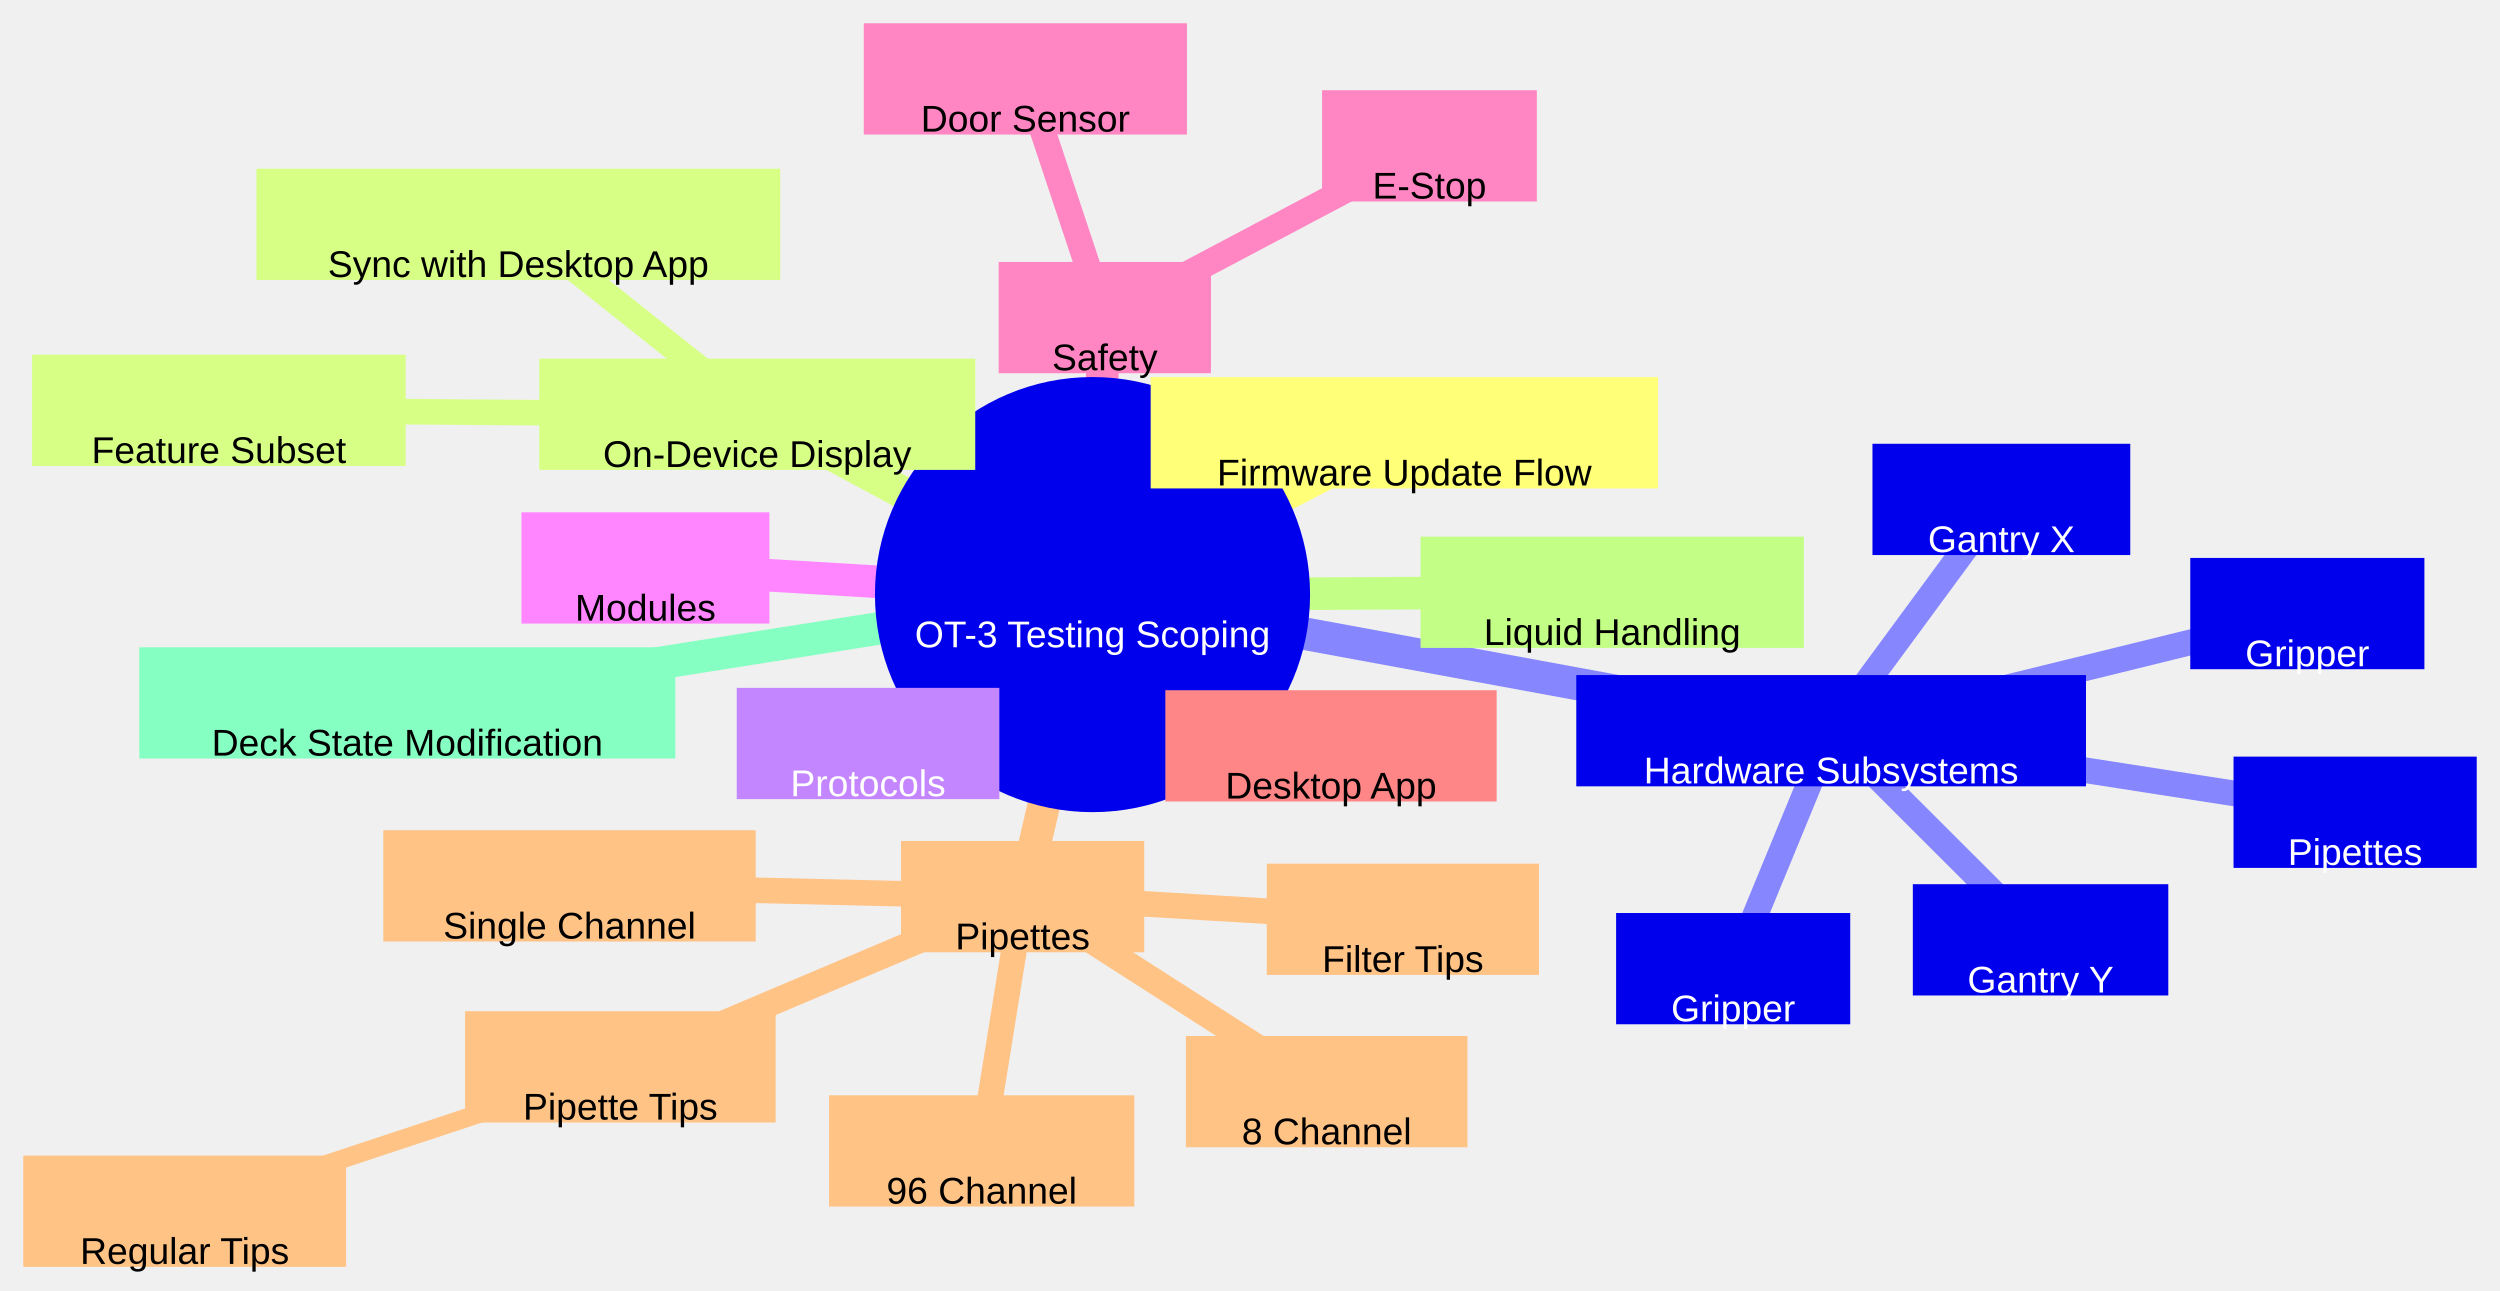
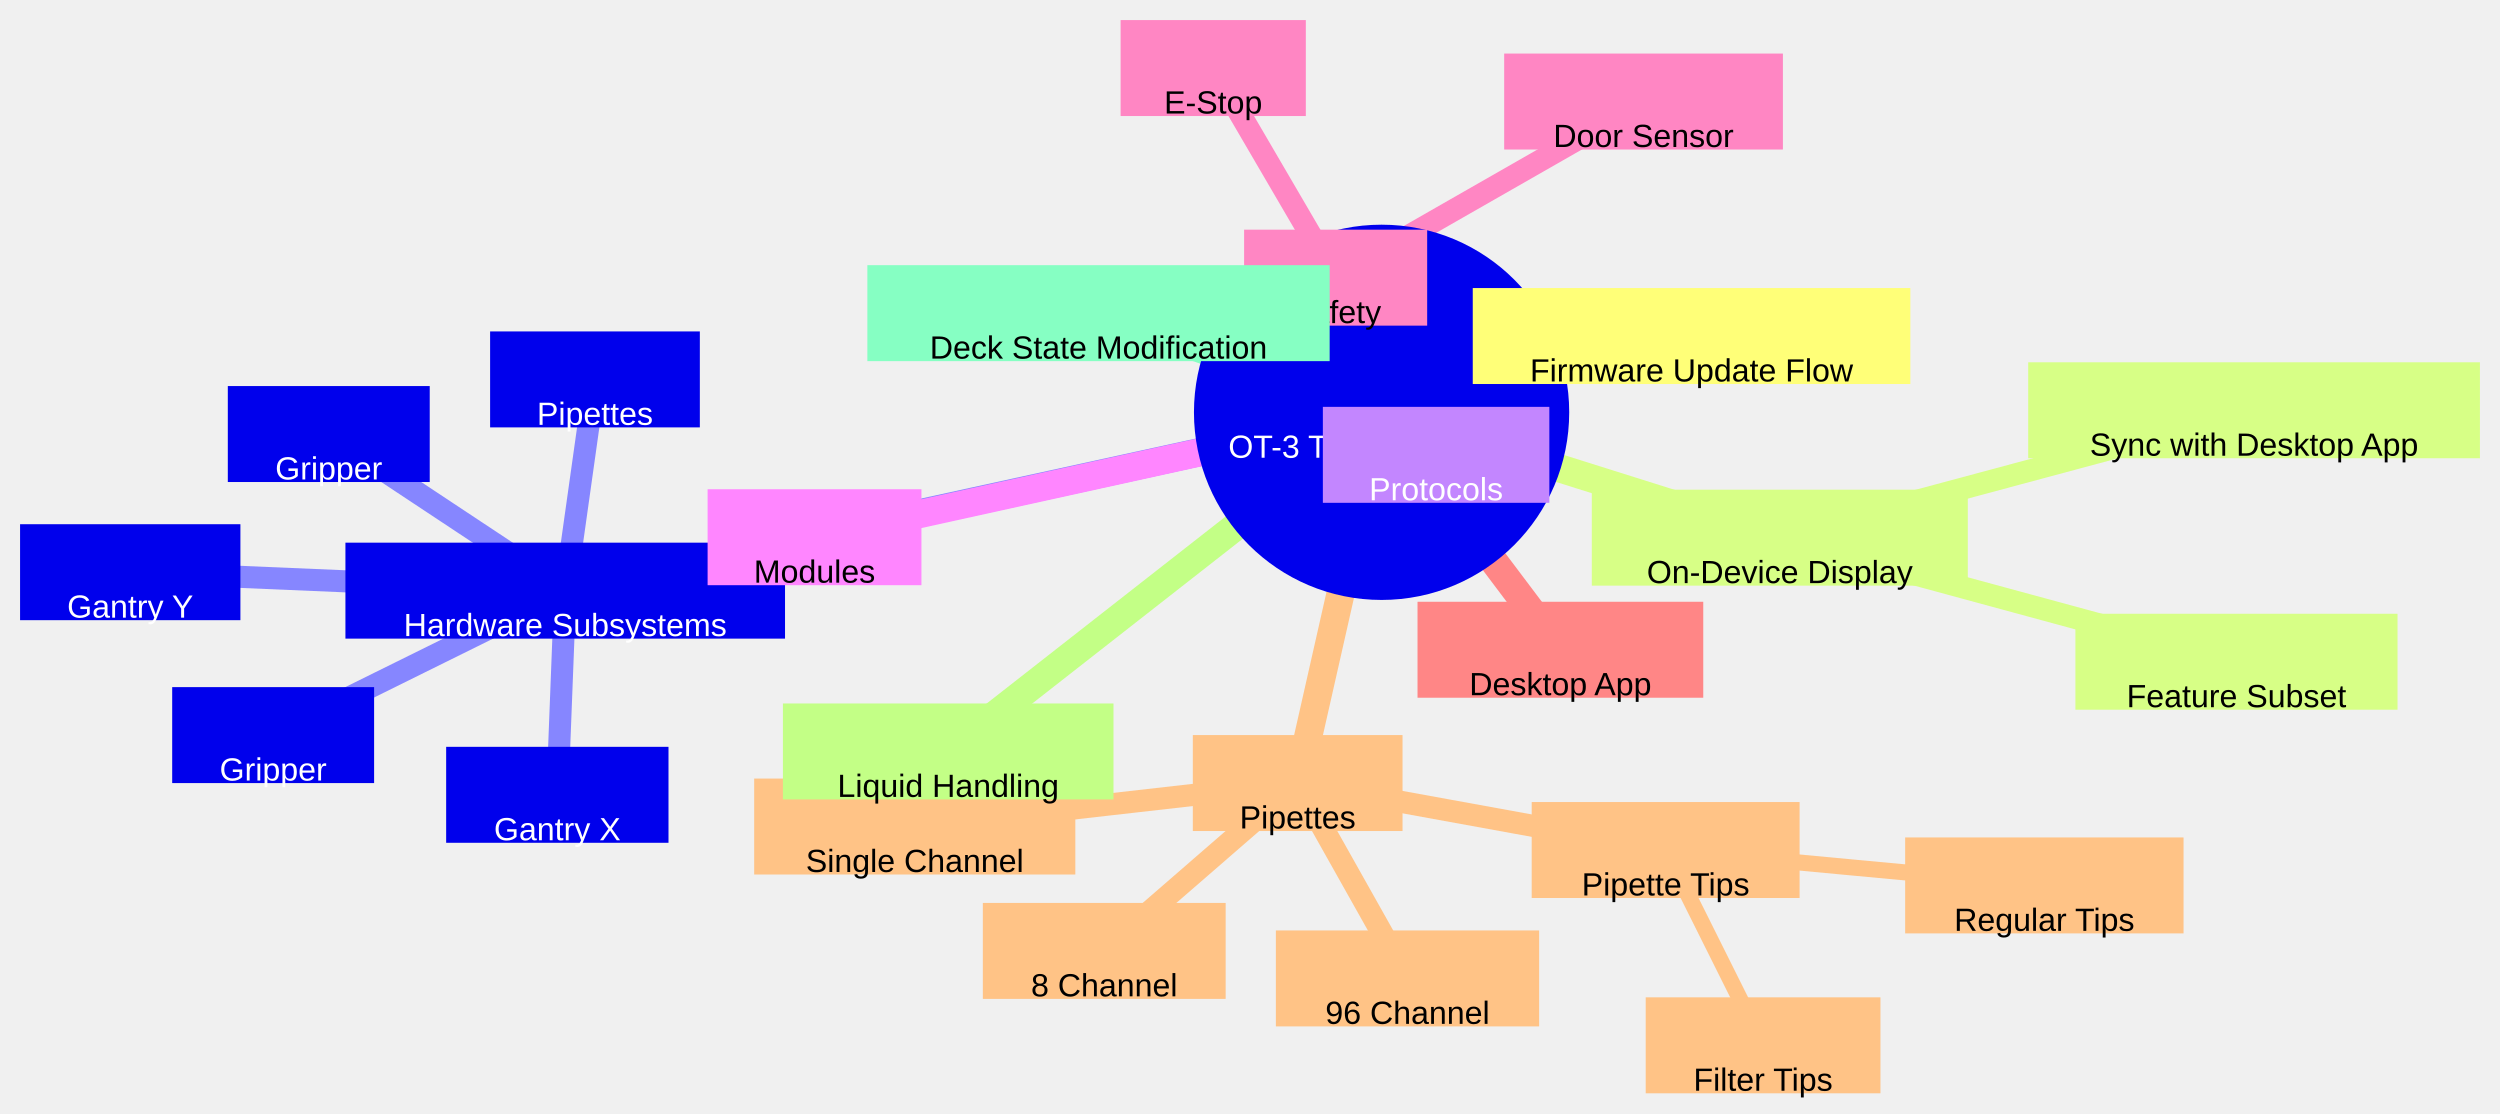
- <svg xmlns="http://www.w3.org/2000/svg" aria-roledescription="mindmap" viewBox="5 5 1073.979 554.228" style="max-width: 1073.98px; background-color: white;" width="100%" id="mermaid-1675186201483">
-   <style>#mermaid-1675186201483{font-family:"trebuchet ms",verdana,arial,sans-serif;font-size:16px;fill:#333;}#mermaid-1675186201483 .error-icon{fill:#552222;}#mermaid-1675186201483 .error-text{fill:#552222;stroke:#552222;}#mermaid-1675186201483 .edge-thickness-normal{stroke-width:2px;}#mermaid-1675186201483 .edge-thickness-thick{stroke-width:3.5px;}#mermaid-1675186201483 .edge-pattern-solid{stroke-dasharray:0;}#mermaid-1675186201483 .edge-pattern-dashed{stroke-dasharray:3;}#mermaid-1675186201483 .edge-pattern-dotted{stroke-dasharray:2;}#mermaid-1675186201483 .marker{fill:#333333;stroke:#333333;}#mermaid-1675186201483 .marker.cross{stroke:#333333;}#mermaid-1675186201483 svg{font-family:"trebuchet ms",verdana,arial,sans-serif;font-size:16px;}#mermaid-1675186201483 .edge{stroke-width:3;}#mermaid-1675186201483 .section--1 rect,#mermaid-1675186201483 .section--1 path,#mermaid-1675186201483 .section--1 circle,#mermaid-1675186201483 .section--1 polygon,#mermaid-1675186201483 .section--1 path{fill:hsl(240, 100%, 76.275%);}#mermaid-1675186201483 .section--1 text{fill:#ffffff;}#mermaid-1675186201483 .node-icon--1{font-size:40px;color:#ffffff;}#mermaid-1675186201483 .section-edge--1{stroke:hsl(240, 100%, 76.275%);}#mermaid-1675186201483 .edge-depth--1{stroke-width:17;}#mermaid-1675186201483 .section--1 line{stroke:hsl(60, 100%, 86.275%);stroke-width:3;}#mermaid-1675186201483 .disabled,#mermaid-1675186201483 .disabled circle,#mermaid-1675186201483 .disabled text{fill:lightgray;}#mermaid-1675186201483 .disabled text{fill:#efefef;}#mermaid-1675186201483 .section-0 rect,#mermaid-1675186201483 .section-0 path,#mermaid-1675186201483 .section-0 circle,#mermaid-1675186201483 .section-0 polygon,#mermaid-1675186201483 .section-0 path{fill:hsl(60, 100%, 73.529%);}#mermaid-1675186201483 .section-0 text{fill:black;}#mermaid-1675186201483 .node-icon-0{font-size:40px;color:black;}#mermaid-1675186201483 .section-edge-0{stroke:hsl(60, 100%, 73.529%);}#mermaid-1675186201483 .edge-depth-0{stroke-width:14;}#mermaid-1675186201483 .section-0 line{stroke:hsl(240, 100%, 83.529%);stroke-width:3;}#mermaid-1675186201483 .disabled,#mermaid-1675186201483 .disabled circle,#mermaid-1675186201483 .disabled text{fill:lightgray;}#mermaid-1675186201483 .disabled text{fill:#efefef;}#mermaid-1675186201483 .section-1 rect,#mermaid-1675186201483 .section-1 path,#mermaid-1675186201483 .section-1 circle,#mermaid-1675186201483 .section-1 polygon,#mermaid-1675186201483 .section-1 path{fill:hsl(80, 100%, 76.275%);}#mermaid-1675186201483 .section-1 text{fill:black;}#mermaid-1675186201483 .node-icon-1{font-size:40px;color:black;}#mermaid-1675186201483 .section-edge-1{stroke:hsl(80, 100%, 76.275%);}#mermaid-1675186201483 .edge-depth-1{stroke-width:11;}#mermaid-1675186201483 .section-1 line{stroke:hsl(260, 100%, 86.275%);stroke-width:3;}#mermaid-1675186201483 .disabled,#mermaid-1675186201483 .disabled circle,#mermaid-1675186201483 .disabled text{fill:lightgray;}#mermaid-1675186201483 .disabled text{fill:#efefef;}#mermaid-1675186201483 .section-2 rect,#mermaid-1675186201483 .section-2 path,#mermaid-1675186201483 .section-2 circle,#mermaid-1675186201483 .section-2 polygon,#mermaid-1675186201483 .section-2 path{fill:hsl(270, 100%, 76.275%);}#mermaid-1675186201483 .section-2 text{fill:#ffffff;}#mermaid-1675186201483 .node-icon-2{font-size:40px;color:#ffffff;}#mermaid-1675186201483 .section-edge-2{stroke:hsl(270, 100%, 76.275%);}#mermaid-1675186201483 .edge-depth-2{stroke-width:8;}#mermaid-1675186201483 .section-2 line{stroke:hsl(90, 100%, 86.275%);stroke-width:3;}#mermaid-1675186201483 .disabled,#mermaid-1675186201483 .disabled circle,#mermaid-1675186201483 .disabled text{fill:lightgray;}#mermaid-1675186201483 .disabled text{fill:#efefef;}#mermaid-1675186201483 .section-3 rect,#mermaid-1675186201483 .section-3 path,#mermaid-1675186201483 .section-3 circle,#mermaid-1675186201483 .section-3 polygon,#mermaid-1675186201483 .section-3 path{fill:hsl(300, 100%, 76.275%);}#mermaid-1675186201483 .section-3 text{fill:black;}#mermaid-1675186201483 .node-icon-3{font-size:40px;color:black;}#mermaid-1675186201483 .section-edge-3{stroke:hsl(300, 100%, 76.275%);}#mermaid-1675186201483 .edge-depth-3{stroke-width:5;}#mermaid-1675186201483 .section-3 line{stroke:hsl(120, 100%, 86.275%);stroke-width:3;}#mermaid-1675186201483 .disabled,#mermaid-1675186201483 .disabled circle,#mermaid-1675186201483 .disabled text{fill:lightgray;}#mermaid-1675186201483 .disabled text{fill:#efefef;}#mermaid-1675186201483 .section-4 rect,#mermaid-1675186201483 .section-4 path,#mermaid-1675186201483 .section-4 circle,#mermaid-1675186201483 .section-4 polygon,#mermaid-1675186201483 .section-4 path{fill:hsl(330, 100%, 76.275%);}#mermaid-1675186201483 .section-4 text{fill:black;}#mermaid-1675186201483 .node-icon-4{font-size:40px;color:black;}#mermaid-1675186201483 .section-edge-4{stroke:hsl(330, 100%, 76.275%);}#mermaid-1675186201483 .edge-depth-4{stroke-width:2;}#mermaid-1675186201483 .section-4 line{stroke:hsl(150, 100%, 86.275%);stroke-width:3;}#mermaid-1675186201483 .disabled,#mermaid-1675186201483 .disabled circle,#mermaid-1675186201483 .disabled text{fill:lightgray;}#mermaid-1675186201483 .disabled text{fill:#efefef;}#mermaid-1675186201483 .section-5 rect,#mermaid-1675186201483 .section-5 path,#mermaid-1675186201483 .section-5 circle,#mermaid-1675186201483 .section-5 polygon,#mermaid-1675186201483 .section-5 path{fill:hsl(0, 100%, 76.275%);}#mermaid-1675186201483 .section-5 text{fill:black;}#mermaid-1675186201483 .node-icon-5{font-size:40px;color:black;}#mermaid-1675186201483 .section-edge-5{stroke:hsl(0, 100%, 76.275%);}#mermaid-1675186201483 .edge-depth-5{stroke-width:-1;}#mermaid-1675186201483 .section-5 line{stroke:hsl(180, 100%, 86.275%);stroke-width:3;}#mermaid-1675186201483 .disabled,#mermaid-1675186201483 .disabled circle,#mermaid-1675186201483 .disabled text{fill:lightgray;}#mermaid-1675186201483 .disabled text{fill:#efefef;}#mermaid-1675186201483 .section-6 rect,#mermaid-1675186201483 .section-6 path,#mermaid-1675186201483 .section-6 circle,#mermaid-1675186201483 .section-6 polygon,#mermaid-1675186201483 .section-6 path{fill:hsl(30, 100%, 76.275%);}#mermaid-1675186201483 .section-6 text{fill:black;}#mermaid-1675186201483 .node-icon-6{font-size:40px;color:black;}#mermaid-1675186201483 .section-edge-6{stroke:hsl(30, 100%, 76.275%);}#mermaid-1675186201483 .edge-depth-6{stroke-width:-4;}#mermaid-1675186201483 .section-6 line{stroke:hsl(210, 100%, 86.275%);stroke-width:3;}#mermaid-1675186201483 .disabled,#mermaid-1675186201483 .disabled circle,#mermaid-1675186201483 .disabled text{fill:lightgray;}#mermaid-1675186201483 .disabled text{fill:#efefef;}#mermaid-1675186201483 .section-7 rect,#mermaid-1675186201483 .section-7 path,#mermaid-1675186201483 .section-7 circle,#mermaid-1675186201483 .section-7 polygon,#mermaid-1675186201483 .section-7 path{fill:hsl(90, 100%, 76.275%);}#mermaid-1675186201483 .section-7 text{fill:black;}#mermaid-1675186201483 .node-icon-7{font-size:40px;color:black;}#mermaid-1675186201483 .section-edge-7{stroke:hsl(90, 100%, 76.275%);}#mermaid-1675186201483 .edge-depth-7{stroke-width:-7;}#mermaid-1675186201483 .section-7 line{stroke:hsl(270, 100%, 86.275%);stroke-width:3;}#mermaid-1675186201483 .disabled,#mermaid-1675186201483 .disabled circle,#mermaid-1675186201483 .disabled text{fill:lightgray;}#mermaid-1675186201483 .disabled text{fill:#efefef;}#mermaid-1675186201483 .section-8 rect,#mermaid-1675186201483 .section-8 path,#mermaid-1675186201483 .section-8 circle,#mermaid-1675186201483 .section-8 polygon,#mermaid-1675186201483 .section-8 path{fill:hsl(150, 100%, 76.275%);}#mermaid-1675186201483 .section-8 text{fill:black;}#mermaid-1675186201483 .node-icon-8{font-size:40px;color:black;}#mermaid-1675186201483 .section-edge-8{stroke:hsl(150, 100%, 76.275%);}#mermaid-1675186201483 .edge-depth-8{stroke-width:-10;}#mermaid-1675186201483 .section-8 line{stroke:hsl(330, 100%, 86.275%);stroke-width:3;}#mermaid-1675186201483 .disabled,#mermaid-1675186201483 .disabled circle,#mermaid-1675186201483 .disabled text{fill:lightgray;}#mermaid-1675186201483 .disabled text{fill:#efefef;}#mermaid-1675186201483 .section-9 rect,#mermaid-1675186201483 .section-9 path,#mermaid-1675186201483 .section-9 circle,#mermaid-1675186201483 .section-9 polygon,#mermaid-1675186201483 .section-9 path{fill:hsl(180, 100%, 76.275%);}#mermaid-1675186201483 .section-9 text{fill:black;}#mermaid-1675186201483 .node-icon-9{font-size:40px;color:black;}#mermaid-1675186201483 .section-edge-9{stroke:hsl(180, 100%, 76.275%);}#mermaid-1675186201483 .edge-depth-9{stroke-width:-13;}#mermaid-1675186201483 .section-9 line{stroke:hsl(0, 100%, 86.275%);stroke-width:3;}#mermaid-1675186201483 .disabled,#mermaid-1675186201483 .disabled circle,#mermaid-1675186201483 .disabled text{fill:lightgray;}#mermaid-1675186201483 .disabled text{fill:#efefef;}#mermaid-1675186201483 .section-10 rect,#mermaid-1675186201483 .section-10 path,#mermaid-1675186201483 .section-10 circle,#mermaid-1675186201483 .section-10 polygon,#mermaid-1675186201483 .section-10 path{fill:hsl(210, 100%, 76.275%);}#mermaid-1675186201483 .section-10 text{fill:black;}#mermaid-1675186201483 .node-icon-10{font-size:40px;color:black;}#mermaid-1675186201483 .section-edge-10{stroke:hsl(210, 100%, 76.275%);}#mermaid-1675186201483 .edge-depth-10{stroke-width:-16;}#mermaid-1675186201483 .section-10 line{stroke:hsl(30, 100%, 86.275%);stroke-width:3;}#mermaid-1675186201483 .disabled,#mermaid-1675186201483 .disabled circle,#mermaid-1675186201483 .disabled text{fill:lightgray;}#mermaid-1675186201483 .disabled text{fill:#efefef;}#mermaid-1675186201483 .section-root rect,#mermaid-1675186201483 .section-root path,#mermaid-1675186201483 .section-root circle,#mermaid-1675186201483 .section-root polygon{fill:hsl(240, 100%, 46.275%);}#mermaid-1675186201483 .section-root text{fill:#ffffff;}#mermaid-1675186201483 .icon-container{height:100%;display:flex;justify-content:center;align-items:center;}#mermaid-1675186201483 .edge{fill:none;}#mermaid-1675186201483 :root{--mermaid-font-family:"trebuchet ms",verdana,arial,sans-serif;}</style>
+ <svg xmlns="http://www.w3.org/2000/svg" aria-roledescription="mindmap" viewBox="5 5 1245.291 554.588" style="max-width: 1245.29px; background-color: white;" width="100%" id="mermaid-1675186773719">
+   <style>#mermaid-1675186773719{font-family:"trebuchet ms",verdana,arial,sans-serif;font-size:16px;fill:#333;}#mermaid-1675186773719 .error-icon{fill:#552222;}#mermaid-1675186773719 .error-text{fill:#552222;stroke:#552222;}#mermaid-1675186773719 .edge-thickness-normal{stroke-width:2px;}#mermaid-1675186773719 .edge-thickness-thick{stroke-width:3.5px;}#mermaid-1675186773719 .edge-pattern-solid{stroke-dasharray:0;}#mermaid-1675186773719 .edge-pattern-dashed{stroke-dasharray:3;}#mermaid-1675186773719 .edge-pattern-dotted{stroke-dasharray:2;}#mermaid-1675186773719 .marker{fill:#333333;stroke:#333333;}#mermaid-1675186773719 .marker.cross{stroke:#333333;}#mermaid-1675186773719 svg{font-family:"trebuchet ms",verdana,arial,sans-serif;font-size:16px;}#mermaid-1675186773719 .edge{stroke-width:3;}#mermaid-1675186773719 .section--1 rect,#mermaid-1675186773719 .section--1 path,#mermaid-1675186773719 .section--1 circle,#mermaid-1675186773719 .section--1 polygon,#mermaid-1675186773719 .section--1 path{fill:hsl(240, 100%, 76.275%);}#mermaid-1675186773719 .section--1 text{fill:#ffffff;}#mermaid-1675186773719 .node-icon--1{font-size:40px;color:#ffffff;}#mermaid-1675186773719 .section-edge--1{stroke:hsl(240, 100%, 76.275%);}#mermaid-1675186773719 .edge-depth--1{stroke-width:17;}#mermaid-1675186773719 .section--1 line{stroke:hsl(60, 100%, 86.275%);stroke-width:3;}#mermaid-1675186773719 .disabled,#mermaid-1675186773719 .disabled circle,#mermaid-1675186773719 .disabled text{fill:lightgray;}#mermaid-1675186773719 .disabled text{fill:#efefef;}#mermaid-1675186773719 .section-0 rect,#mermaid-1675186773719 .section-0 path,#mermaid-1675186773719 .section-0 circle,#mermaid-1675186773719 .section-0 polygon,#mermaid-1675186773719 .section-0 path{fill:hsl(60, 100%, 73.529%);}#mermaid-1675186773719 .section-0 text{fill:black;}#mermaid-1675186773719 .node-icon-0{font-size:40px;color:black;}#mermaid-1675186773719 .section-edge-0{stroke:hsl(60, 100%, 73.529%);}#mermaid-1675186773719 .edge-depth-0{stroke-width:14;}#mermaid-1675186773719 .section-0 line{stroke:hsl(240, 100%, 83.529%);stroke-width:3;}#mermaid-1675186773719 .disabled,#mermaid-1675186773719 .disabled circle,#mermaid-1675186773719 .disabled text{fill:lightgray;}#mermaid-1675186773719 .disabled text{fill:#efefef;}#mermaid-1675186773719 .section-1 rect,#mermaid-1675186773719 .section-1 path,#mermaid-1675186773719 .section-1 circle,#mermaid-1675186773719 .section-1 polygon,#mermaid-1675186773719 .section-1 path{fill:hsl(80, 100%, 76.275%);}#mermaid-1675186773719 .section-1 text{fill:black;}#mermaid-1675186773719 .node-icon-1{font-size:40px;color:black;}#mermaid-1675186773719 .section-edge-1{stroke:hsl(80, 100%, 76.275%);}#mermaid-1675186773719 .edge-depth-1{stroke-width:11;}#mermaid-1675186773719 .section-1 line{stroke:hsl(260, 100%, 86.275%);stroke-width:3;}#mermaid-1675186773719 .disabled,#mermaid-1675186773719 .disabled circle,#mermaid-1675186773719 .disabled text{fill:lightgray;}#mermaid-1675186773719 .disabled text{fill:#efefef;}#mermaid-1675186773719 .section-2 rect,#mermaid-1675186773719 .section-2 path,#mermaid-1675186773719 .section-2 circle,#mermaid-1675186773719 .section-2 polygon,#mermaid-1675186773719 .section-2 path{fill:hsl(270, 100%, 76.275%);}#mermaid-1675186773719 .section-2 text{fill:#ffffff;}#mermaid-1675186773719 .node-icon-2{font-size:40px;color:#ffffff;}#mermaid-1675186773719 .section-edge-2{stroke:hsl(270, 100%, 76.275%);}#mermaid-1675186773719 .edge-depth-2{stroke-width:8;}#mermaid-1675186773719 .section-2 line{stroke:hsl(90, 100%, 86.275%);stroke-width:3;}#mermaid-1675186773719 .disabled,#mermaid-1675186773719 .disabled circle,#mermaid-1675186773719 .disabled text{fill:lightgray;}#mermaid-1675186773719 .disabled text{fill:#efefef;}#mermaid-1675186773719 .section-3 rect,#mermaid-1675186773719 .section-3 path,#mermaid-1675186773719 .section-3 circle,#mermaid-1675186773719 .section-3 polygon,#mermaid-1675186773719 .section-3 path{fill:hsl(300, 100%, 76.275%);}#mermaid-1675186773719 .section-3 text{fill:black;}#mermaid-1675186773719 .node-icon-3{font-size:40px;color:black;}#mermaid-1675186773719 .section-edge-3{stroke:hsl(300, 100%, 76.275%);}#mermaid-1675186773719 .edge-depth-3{stroke-width:5;}#mermaid-1675186773719 .section-3 line{stroke:hsl(120, 100%, 86.275%);stroke-width:3;}#mermaid-1675186773719 .disabled,#mermaid-1675186773719 .disabled circle,#mermaid-1675186773719 .disabled text{fill:lightgray;}#mermaid-1675186773719 .disabled text{fill:#efefef;}#mermaid-1675186773719 .section-4 rect,#mermaid-1675186773719 .section-4 path,#mermaid-1675186773719 .section-4 circle,#mermaid-1675186773719 .section-4 polygon,#mermaid-1675186773719 .section-4 path{fill:hsl(330, 100%, 76.275%);}#mermaid-1675186773719 .section-4 text{fill:black;}#mermaid-1675186773719 .node-icon-4{font-size:40px;color:black;}#mermaid-1675186773719 .section-edge-4{stroke:hsl(330, 100%, 76.275%);}#mermaid-1675186773719 .edge-depth-4{stroke-width:2;}#mermaid-1675186773719 .section-4 line{stroke:hsl(150, 100%, 86.275%);stroke-width:3;}#mermaid-1675186773719 .disabled,#mermaid-1675186773719 .disabled circle,#mermaid-1675186773719 .disabled text{fill:lightgray;}#mermaid-1675186773719 .disabled text{fill:#efefef;}#mermaid-1675186773719 .section-5 rect,#mermaid-1675186773719 .section-5 path,#mermaid-1675186773719 .section-5 circle,#mermaid-1675186773719 .section-5 polygon,#mermaid-1675186773719 .section-5 path{fill:hsl(0, 100%, 76.275%);}#mermaid-1675186773719 .section-5 text{fill:black;}#mermaid-1675186773719 .node-icon-5{font-size:40px;color:black;}#mermaid-1675186773719 .section-edge-5{stroke:hsl(0, 100%, 76.275%);}#mermaid-1675186773719 .edge-depth-5{stroke-width:-1;}#mermaid-1675186773719 .section-5 line{stroke:hsl(180, 100%, 86.275%);stroke-width:3;}#mermaid-1675186773719 .disabled,#mermaid-1675186773719 .disabled circle,#mermaid-1675186773719 .disabled text{fill:lightgray;}#mermaid-1675186773719 .disabled text{fill:#efefef;}#mermaid-1675186773719 .section-6 rect,#mermaid-1675186773719 .section-6 path,#mermaid-1675186773719 .section-6 circle,#mermaid-1675186773719 .section-6 polygon,#mermaid-1675186773719 .section-6 path{fill:hsl(30, 100%, 76.275%);}#mermaid-1675186773719 .section-6 text{fill:black;}#mermaid-1675186773719 .node-icon-6{font-size:40px;color:black;}#mermaid-1675186773719 .section-edge-6{stroke:hsl(30, 100%, 76.275%);}#mermaid-1675186773719 .edge-depth-6{stroke-width:-4;}#mermaid-1675186773719 .section-6 line{stroke:hsl(210, 100%, 86.275%);stroke-width:3;}#mermaid-1675186773719 .disabled,#mermaid-1675186773719 .disabled circle,#mermaid-1675186773719 .disabled text{fill:lightgray;}#mermaid-1675186773719 .disabled text{fill:#efefef;}#mermaid-1675186773719 .section-7 rect,#mermaid-1675186773719 .section-7 path,#mermaid-1675186773719 .section-7 circle,#mermaid-1675186773719 .section-7 polygon,#mermaid-1675186773719 .section-7 path{fill:hsl(90, 100%, 76.275%);}#mermaid-1675186773719 .section-7 text{fill:black;}#mermaid-1675186773719 .node-icon-7{font-size:40px;color:black;}#mermaid-1675186773719 .section-edge-7{stroke:hsl(90, 100%, 76.275%);}#mermaid-1675186773719 .edge-depth-7{stroke-width:-7;}#mermaid-1675186773719 .section-7 line{stroke:hsl(270, 100%, 86.275%);stroke-width:3;}#mermaid-1675186773719 .disabled,#mermaid-1675186773719 .disabled circle,#mermaid-1675186773719 .disabled text{fill:lightgray;}#mermaid-1675186773719 .disabled text{fill:#efefef;}#mermaid-1675186773719 .section-8 rect,#mermaid-1675186773719 .section-8 path,#mermaid-1675186773719 .section-8 circle,#mermaid-1675186773719 .section-8 polygon,#mermaid-1675186773719 .section-8 path{fill:hsl(150, 100%, 76.275%);}#mermaid-1675186773719 .section-8 text{fill:black;}#mermaid-1675186773719 .node-icon-8{font-size:40px;color:black;}#mermaid-1675186773719 .section-edge-8{stroke:hsl(150, 100%, 76.275%);}#mermaid-1675186773719 .edge-depth-8{stroke-width:-10;}#mermaid-1675186773719 .section-8 line{stroke:hsl(330, 100%, 86.275%);stroke-width:3;}#mermaid-1675186773719 .disabled,#mermaid-1675186773719 .disabled circle,#mermaid-1675186773719 .disabled text{fill:lightgray;}#mermaid-1675186773719 .disabled text{fill:#efefef;}#mermaid-1675186773719 .section-9 rect,#mermaid-1675186773719 .section-9 path,#mermaid-1675186773719 .section-9 circle,#mermaid-1675186773719 .section-9 polygon,#mermaid-1675186773719 .section-9 path{fill:hsl(180, 100%, 76.275%);}#mermaid-1675186773719 .section-9 text{fill:black;}#mermaid-1675186773719 .node-icon-9{font-size:40px;color:black;}#mermaid-1675186773719 .section-edge-9{stroke:hsl(180, 100%, 76.275%);}#mermaid-1675186773719 .edge-depth-9{stroke-width:-13;}#mermaid-1675186773719 .section-9 line{stroke:hsl(0, 100%, 86.275%);stroke-width:3;}#mermaid-1675186773719 .disabled,#mermaid-1675186773719 .disabled circle,#mermaid-1675186773719 .disabled text{fill:lightgray;}#mermaid-1675186773719 .disabled text{fill:#efefef;}#mermaid-1675186773719 .section-10 rect,#mermaid-1675186773719 .section-10 path,#mermaid-1675186773719 .section-10 circle,#mermaid-1675186773719 .section-10 polygon,#mermaid-1675186773719 .section-10 path{fill:hsl(210, 100%, 76.275%);}#mermaid-1675186773719 .section-10 text{fill:black;}#mermaid-1675186773719 .node-icon-10{font-size:40px;color:black;}#mermaid-1675186773719 .section-edge-10{stroke:hsl(210, 100%, 76.275%);}#mermaid-1675186773719 .edge-depth-10{stroke-width:-16;}#mermaid-1675186773719 .section-10 line{stroke:hsl(30, 100%, 86.275%);stroke-width:3;}#mermaid-1675186773719 .disabled,#mermaid-1675186773719 .disabled circle,#mermaid-1675186773719 .disabled text{fill:lightgray;}#mermaid-1675186773719 .disabled text{fill:#efefef;}#mermaid-1675186773719 .section-root rect,#mermaid-1675186773719 .section-root path,#mermaid-1675186773719 .section-root circle,#mermaid-1675186773719 .section-root polygon{fill:hsl(240, 100%, 46.275%);}#mermaid-1675186773719 .section-root text{fill:#ffffff;}#mermaid-1675186773719 .icon-container{height:100%;display:flex;justify-content:center;align-items:center;}#mermaid-1675186773719 .edge{fill:none;}#mermaid-1675186773719 :root{--mermaid-font-family:"trebuchet ms",verdana,arial,sans-serif;}</style>
  <g />
  <g />
  <g class="mindmap-edges">
-     <path class="edge section-edge--1 edge-depth-1" d="M 802.255,329.501 L 836.624,363.824 L870.994,398.147" />
-     <path class="edge section-edge--1 edge-depth-1" d="M 800.533,306.821 L 828.206,269.222 L855.88,231.624" />
-     <path class="edge section-edge--1 edge-depth-1" d="M 785.93,332.772 L 770.599,370.01 L755.268,407.248" />
-     <path class="edge section-edge--1 edge-depth-1" d="M 806.207,315.318 L 893.928,293.742 L981.649,272.166" />
-     <path class="edge section-edge--1 edge-depth-1" d="M 806.463,321.208 L 904.193,336.421 L1001.923,351.633" />
-     <path class="edge section-edge--1 edge-depth-0" d="M 489.083,263.153 L 632.986,289.668 L776.889,316.183" />
-     <path class="edge section-edge-0 edge-depth-0" d="M 487.646,253.527 L 541.315,225.681 L594.985,197.834" />
-     <path class="edge section-edge-1 edge-depth-1" d="M 318.566,173.636 L 278.986,142.169 L239.406,110.702" />
-     <path class="edge section-edge-1 edge-depth-1" d="M 315.308,182.861 L 214.667,182.127 L114.026,181.392" />
-     <path class="edge section-edge-1 edge-depth-0" d="M 461.121,253.329 L 402.32,221.702 L343.518,190.076" />
-     <path class="edge section-edge-2 edge-depth-0" d="M 461.831,268.726 L 426.118,292.415 L390.405,316.105" />
-     <path class="edge section-edge-3 edge-depth-0" d="M 459.358,259.542 L 378.302,254.711 L297.247,249.879" />
-     <path class="edge section-edge-4 edge-depth-1" d="M 492.877,134.42 L 549.35,104.546 L605.822,74.671" />
-     <path class="edge section-edge-4 edge-depth-1" d="M 474.88,127.202 L 462.552,90.167 L450.224,53.132" />
-     <path class="edge section-edge-4 edge-depth-0" d="M 474.997,245.45 L 476.975,200.935 L478.952,156.42" />
-     <path class="edge section-edge-5 edge-depth-0" d="M 486.998,268.469 L 525.558,292.926 L564.118,317.383" />
-     <path class="edge section-edge-6 edge-depth-1" d="M 429.32,389.829 L 346.985,387.877 L264.65,385.926" />
-     <path class="edge section-edge-6 edge-depth-1" d="M 456.942,398.282 L 509.625,432.068 L562.308,465.855" />
-     <path class="edge section-edge-6 edge-depth-1" d="M 441.932,404.993 L 435.523,444.807 L429.113,484.621" />
-     <path class="edge section-edge-6 edge-depth-2" d="M 257.26,468.04 L 177.917,494.325 L98.575,520.611" />
-     <path class="edge section-edge-6 edge-depth-1" d="M 430.502,396.03 L 357.907,426.753 L285.313,457.477" />
-     <path class="edge section-edge-6 edge-depth-1" d="M 459.289,391.076 L 525.986,395.052 L592.684,399.028" />
-     <path class="edge section-edge-6 edge-depth-0" d="M 470.951,275.049 L 459.323,325.309 L447.696,375.57" />
-     <path class="edge section-edge-7 edge-depth-0" d="M 489.331,260.368 L 585.966,259.935 L682.601,259.503" />
-     <path class="edge section-edge-8 edge-depth-0" d="M 459.515,262.777 L 327.153,283.699 L194.791,304.622" />
+     <path class="edge section-edge--1 edge-depth-1" d="M 271.561,298.574 L 178.211,294.615 L84.862,290.656" />
+     <path class="edge section-edge--1 edge-depth-1" d="M 285.968,314.198 L 284.58,350.059 L283.193,385.919" />
+     <path class="edge section-edge--1 edge-depth-1" d="M 274.042,290.927 L 227.657,260.205 L181.272,229.484" />
+     <path class="edge section-edge--1 edge-depth-1" d="M 273.102,305.859 L 213.804,335.188 L154.506,364.516" />
+     <path class="edge section-edge--1 edge-depth-1" d="M 288.64,284.356 L 293.958,246.6 L299.276,208.844" />
+     <path class="edge section-edge--1 edge-depth-0" d="M 678.535,213.583 L 489.869,254.796 L301.202,296.008" />
+     <path class="edge section-edge-0 edge-depth-0" d="M 707.755,206.798 L 770.39,191.383 L833.024,175.969" />
+     <path class="edge section-edge-1 edge-depth-1" d="M 906.035,268.93 L 1009.666,241.091 L1113.297,213.252" />
+     <path class="edge section-edge-1 edge-depth-1" d="M 906.024,276.755 L 1005.286,303.722 L1104.548,330.689" />
+     <path class="edge section-edge-1 edge-depth-0" d="M 707.497,214.886 L 792.369,241.602 L877.241,268.318" />
+     <path class="edge section-edge-2 edge-depth-0" d="M 705.018,219.607 L 706.768,220.972 L708.519,222.337" />
+     <path class="edge section-edge-3 edge-depth-0" d="M 678.541,213.609 L 551.959,241.489 L425.377,269.37" />
+     <path class="edge section-edge-4 edge-depth-1" d="M 662.737,130.351 L 639.813,91.102 L616.888,51.853" />
+     <path class="edge section-edge-4 edge-depth-1" d="M 683.322,135.857 L 746.988,99.442 L810.655,63.027" />
+     <path class="edge section-edge-4 edge-depth-0" d="M 688.346,196.186 L 681.746,176.843 L675.146,157.5" />
+     <path class="edge section-edge-5 edge-depth-0" d="M 702.213,222.365 L 737.723,269.518 L773.232,316.67" />
+     <path class="edge section-edge-6 edge-depth-1" d="M 636.489,396.74 L 556.024,405.88 L475.559,415.02" />
+     <path class="edge section-edge-6 edge-depth-1" d="M 640.065,404.879 L 603.219,436.855 L566.374,468.832" />
+     <path class="edge section-edge-6 edge-depth-1" d="M 658.744,408.123 L 678.747,443.708 L698.75,479.294" />
+     <path class="edge section-edge-6 edge-depth-2" d="M 849.621,429.807 L 929.005,437.226 L1008.388,444.644" />
+     <path class="edge section-edge-6 edge-depth-2" d="M 841.383,441.833 L 858.953,477.049 L876.523,512.265" />
+     <path class="edge section-edge-6 edge-depth-1" d="M 666.151,397.733 L 743.04,411.729 L819.929,425.725" />
+     <path class="edge section-edge-6 edge-depth-0" d="M 689.878,225.012 L 672.291,302.715 L654.705,380.417" />
+     <path class="edge section-edge-7 edge-depth-0" d="M 681.376,219.626 L 585.25,294.846 L489.123,370.067" />
+     <path class="edge section-edge-8 edge-depth-0" d="M 679.033,205.424 L 622.687,185.686 L566.341,165.949" />
  </g>
  <g class="mindmap-nodes">
-     <g transform="translate(380.8704, 241.5348)" class="mindmap-node section-root">
+     <g transform="translate(599.7286, 191.4824)" class="mindmap-node section-root">
      <g transform="translate(93.46094, 18.9)">
        <circle r="93.461" class="node-bkg node-circle" id="node-0" />
      </g>
      <g transform="translate(93.46094, 5)">
        <text text-anchor="middle" dominant-baseline="middle" alignment-baseline="middle" dy="1em">
          <tspan dy="1em" x="0">OT-3   Testing   Scoping</tspan>
        </text>
      </g>
    </g>
-     <g transform="translate(682.1567, 295.0011)" class="mindmap-node section-root">
+     <g transform="translate(177.0633, 275.3093)" class="mindmap-node section-root">
      <g>
        <rect width="218.969" height="47.8" class="node-bkg node-rect" id="node-1" />
      </g>
      <g transform="translate(109.4844, 10)">
        <text text-anchor="middle" dominant-baseline="middle" alignment-baseline="middle" dy="1em">
          <tspan dy="1em" x="0">Hardware   Subsystems</tspan>
        </text>
      </g>
    </g>
-     <g transform="translate(826.7323, 384.8468)" class="mindmap-node section-root">
+     <g transform="translate(15, 266.1206)" class="mindmap-node section-root">
      <g>
        <rect width="109.75" height="47.8" class="node-bkg node-rect" id="node-2" />
      </g>
      <g transform="translate(54.875, 10)">
        <text text-anchor="middle" dominant-baseline="middle" alignment-baseline="middle" dy="1em">
          <tspan dy="1em" x="0">Gantry   Y</tspan>
        </text>
      </g>
    </g>
-     <g transform="translate(809.3961, 195.643)" class="mindmap-node section-root">
+     <g transform="translate(227.2381, 377.0078)" class="mindmap-node section-root">
      <g>
        <rect width="110.75" height="47.8" class="node-bkg node-rect" id="node-3" />
      </g>
      <g transform="translate(55.375, 10)">
        <text text-anchor="middle" dominant-baseline="middle" alignment-baseline="middle" dy="1em">
          <tspan dy="1em" x="0">Gantry   X</tspan>
        </text>
      </g>
    </g>
-     <g transform="translate(699.2682, 397.2182)" class="mindmap-node section-root">
+     <g transform="translate(118.4766, 197.3016)" class="mindmap-node section-root">
      <g>
        <rect width="100.578" height="47.8" class="node-bkg node-rect" id="node-4" />
      </g>
      <g transform="translate(50.28906, 10)">
        <text text-anchor="middle" dominant-baseline="middle" alignment-baseline="middle" dy="1em">
          <tspan dy="1em" x="0">Gripper</tspan>
        </text>
      </g>
    </g>
-     <g transform="translate(945.9255, 244.6832)" class="mindmap-node section-root">
+     <g transform="translate(90.7712, 347.2661)" class="mindmap-node section-root">
      <g>
        <rect width="100.578" height="47.8" class="node-bkg node-rect" id="node-5" />
      </g>
      <g transform="translate(50.28906, 10)">
        <text text-anchor="middle" dominant-baseline="middle" alignment-baseline="middle" dy="1em">
          <tspan dy="1em" x="0">Gripper</tspan>
        </text>
      </g>
    </g>
-     <g transform="translate(964.5104, 330.0402)" class="mindmap-node section-root">
+     <g transform="translate(249.1336, 170.0908)" class="mindmap-node section-root">
      <g>
        <rect width="104.469" height="47.8" class="node-bkg node-rect" id="node-6" />
      </g>
      <g transform="translate(52.23438, 10)">
        <text text-anchor="middle" dominant-baseline="middle" alignment-baseline="middle" dy="1em">
          <tspan dy="1em" x="0">Pipettes</tspan>
        </text>
      </g>
    </g>
-     <g transform="translate(499.3151, 167.0262)" class="mindmap-node section-0">
+     <g transform="translate(738.6051, 148.484)" class="mindmap-node section-0">
      <g>
        <rect width="217.969" height="47.8" class="node-bkg node-rect" id="node-7" />
      </g>
      <g transform="translate(108.9844, 10)">
        <text text-anchor="middle" dominant-baseline="middle" alignment-baseline="middle" dy="1em">
          <tspan dy="1em" x="0">Firmware   Update   Flow</tspan>
        </text>
      </g>
    </g>
-     <g transform="translate(236.6594, 159.0702)" class="mindmap-node section-1">
+     <g transform="translate(797.9, 248.9221)" class="mindmap-node section-1">
      <g>
        <rect width="187.297" height="47.8" class="node-bkg node-rect" id="node-8" />
      </g>
      <g transform="translate(93.64844, 10)">
        <text text-anchor="middle" dominant-baseline="middle" alignment-baseline="middle" dy="1em">
          <tspan dy="1em" x="0">On-Device   Display</tspan>
        </text>
      </g>
    </g>
-     <g transform="translate(115.1568, 77.46769)" class="mindmap-node section-1">
+     <g transform="translate(1015.276, 185.4601)" class="mindmap-node section-1">
      <g>
        <rect width="225.016" height="47.8" class="node-bkg node-rect" id="node-9" />
      </g>
      <g transform="translate(112.5078, 10)">
        <text text-anchor="middle" dominant-baseline="middle" alignment-baseline="middle" dy="1em">
          <tspan dy="1em" x="0">Sync   with   Desktop   App</tspan>
        </text>
      </g>
    </g>
-     <g transform="translate(18.79967, 157.3829)" class="mindmap-node section-1">
+     <g transform="translate(1038.796, 310.7212)" class="mindmap-node section-1">
      <g>
        <rect width="160.453" height="47.8" class="node-bkg node-rect" id="node-10" />
      </g>
      <g transform="translate(80.22656, 10)">
        <text text-anchor="middle" dominant-baseline="middle" alignment-baseline="middle" dy="1em">
          <tspan dy="1em" x="0">Feature   Subset</tspan>
        </text>
      </g>
    </g>
-     <g transform="translate(321.499, 300.4961)" class="mindmap-node section-2">
+     <g transform="translate(663.9408, 207.6612)" class="mindmap-node section-2">
      <g>
        <rect width="112.812" height="47.8" class="node-bkg node-rect" id="node-11" />
      </g>
      <g transform="translate(56.40625, 10)">
        <text text-anchor="middle" dominant-baseline="middle" alignment-baseline="middle" dy="1em">
          <tspan dy="1em" x="0">Protocols</tspan>
        </text>
      </g>
    </g>
-     <g transform="translate(229.0158, 225.0866)" class="mindmap-node section-3">
+     <g transform="translate(357.4699, 248.6962)" class="mindmap-node section-3">
      <g>
        <rect width="106.516" height="47.8" class="node-bkg node-rect" id="node-12" />
      </g>
      <g transform="translate(53.25781, 10)">
        <text text-anchor="middle" dominant-baseline="middle" alignment-baseline="middle" dy="1em">
          <tspan dy="1em" x="0">Modules</tspan>
        </text>
      </g>
    </g>
-     <g transform="translate(434.0243, 117.5344)" class="mindmap-node section-4">
+     <g transform="translate(624.708, 119.4041)" class="mindmap-node section-4">
      <g>
        <rect width="91.188" height="47.8" class="node-bkg node-rect" id="node-13" />
      </g>
      <g transform="translate(45.59375, 10)">
        <text text-anchor="middle" dominant-baseline="middle" alignment-baseline="middle" dy="1em">
          <tspan dy="1em" x="0">Safety</tspan>
        </text>
      </g>
    </g>
-     <g transform="translate(572.9486, 43.75662)" class="mindmap-node section-4">
+     <g transform="translate(563.1906, 15)" class="mindmap-node section-4">
      <g>
        <rect width="92.266" height="47.8" class="node-bkg node-rect" id="node-14" />
      </g>
      <g transform="translate(46.13281, 10)">
        <text text-anchor="middle" dominant-baseline="middle" alignment-baseline="middle" dy="1em">
          <tspan dy="1em" x="0">E-Stop</tspan>
        </text>
      </g>
    </g>
-     <g transform="translate(376.0726, 15)" class="mindmap-node section-4">
+     <g transform="translate(754.2611, 31.67915)" class="mindmap-node section-4">
      <g>
        <rect width="138.828" height="47.8" class="node-bkg node-rect" id="node-15" />
      </g>
      <g transform="translate(69.41406, 10)">
        <text text-anchor="middle" dominant-baseline="middle" alignment-baseline="middle" dy="1em">
          <tspan dy="1em" x="0">Door   Sensor</tspan>
        </text>
      </g>
    </g>
-     <g transform="translate(505.6207, 301.5167)" class="mindmap-node section-5">
+     <g transform="translate(711.0916, 304.7527)" class="mindmap-node section-5">
      <g>
        <rect width="142.328" height="47.8" class="node-bkg node-rect" id="node-16" />
      </g>
      <g transform="translate(71.16406, 10)">
        <text text-anchor="middle" dominant-baseline="middle" alignment-baseline="middle" dy="1em">
          <tspan dy="1em" x="0">Desktop   App</tspan>
        </text>
      </g>
    </g>
-     <g transform="translate(392.0812, 366.2839)" class="mindmap-node section-6">
+     <g transform="translate(599.159, 371.1469)" class="mindmap-node section-6">
      <g>
        <rect width="104.469" height="47.8" class="node-bkg node-rect" id="node-17" />
      </g>
      <g transform="translate(52.23438, 10)">
        <text text-anchor="middle" dominant-baseline="middle" alignment-baseline="middle" dy="1em">
          <tspan dy="1em" x="0">Pipettes</tspan>
        </text>
      </g>
    </g>
-     <g transform="translate(169.6701, 361.671)" class="mindmap-node section-6">
+     <g transform="translate(380.6706, 392.813)" class="mindmap-node section-6">
      <g>
        <rect width="159.969" height="47.8" class="node-bkg node-rect" id="node-18" />
      </g>
      <g transform="translate(79.98438, 10)">
        <text text-anchor="middle" dominant-baseline="middle" alignment-baseline="middle" dy="1em">
          <tspan dy="1em" x="0">Single   Channel</tspan>
        </text>
      </g>
    </g>
-     <g transform="translate(514.4581, 450.0527)" class="mindmap-node section-6">
+     <g transform="translate(494.5689, 454.7634)" class="mindmap-node section-6">
      <g>
        <rect width="120.953" height="47.8" class="node-bkg node-rect" id="node-19" />
      </g>
      <g transform="translate(60.47656, 10)">
        <text text-anchor="middle" dominant-baseline="middle" alignment-baseline="middle" dy="1em">
          <tspan dy="1em" x="0">8   Channel</tspan>
        </text>
      </g>
    </g>
-     <g transform="translate(361.1591, 475.5308)" class="mindmap-node section-6">
+     <g transform="translate(640.5299, 468.4697)" class="mindmap-node section-6">
      <g>
        <rect width="131.141" height="47.8" class="node-bkg node-rect" id="node-20" />
      </g>
      <g transform="translate(65.57031, 10)">
        <text text-anchor="middle" dominant-baseline="middle" alignment-baseline="middle" dy="1em">
          <tspan dy="1em" x="0">96   Channel</tspan>
        </text>
      </g>
    </g>
-     <g transform="translate(204.7803, 439.4228)" class="mindmap-node section-6">
+     <g transform="translate(767.9674, 404.5111)" class="mindmap-node section-6">
      <g>
        <rect width="133.438" height="47.8" class="node-bkg node-rect" id="node-21" />
      </g>
      <g transform="translate(66.71875, 10)">
        <text text-anchor="middle" dominant-baseline="middle" alignment-baseline="middle" dy="1em">
          <tspan dy="1em" x="0">Pipette   Tips</tspan>
        </text>
      </g>
    </g>
-     <g transform="translate(15, 501.4282)" class="mindmap-node section-6">
+     <g transform="translate(953.9873, 422.1402)" class="mindmap-node section-6">
      <g>
        <rect width="138.672" height="47.8" class="node-bkg node-rect" id="node-22" />
      </g>
      <g transform="translate(69.33594, 10)">
        <text text-anchor="middle" dominant-baseline="middle" alignment-baseline="middle" dy="1em">
          <tspan dy="1em" x="0">Regular   Tips</tspan>
        </text>
      </g>
    </g>
-     <g transform="translate(549.1885, 376.0209)" class="mindmap-node section-6">
+     <g transform="translate(824.7505, 501.7876)" class="mindmap-node section-6">
      <g>
        <rect width="116.938" height="47.8" class="node-bkg node-rect" id="node-23" />
      </g>
      <g transform="translate(58.46875, 10)">
        <text text-anchor="middle" dominant-baseline="middle" alignment-baseline="middle" dy="1em">
          <tspan dy="1em" x="0">Filter   Tips</tspan>
        </text>
      </g>
    </g>
-     <g transform="translate(615.2646, 235.536)" class="mindmap-node section-7">
+     <g transform="translate(394.9737, 355.4105)" class="mindmap-node section-7">
      <g>
        <rect width="164.672" height="47.8" class="node-bkg node-rect" id="node-24" />
      </g>
      <g transform="translate(82.33594, 10)">
        <text text-anchor="middle" dominant-baseline="middle" alignment-baseline="middle" dy="1em">
          <tspan dy="1em" x="0">Liquid   Handling</tspan>
        </text>
      </g>
    </g>
-     <g transform="translate(64.83396, 283.0636)" class="mindmap-node section-8">
+     <g transform="translate(437.0436, 137.0902)" class="mindmap-node section-8">
      <g>
        <rect width="230.281" height="47.8" class="node-bkg node-rect" id="node-25" />
      </g>
      <g transform="translate(115.1406, 10)">
        <text text-anchor="middle" dominant-baseline="middle" alignment-baseline="middle" dy="1em">
          <tspan dy="1em" x="0">Deck   State   Modification</tspan>
        </text>
      </g>
    </g>
  </g>
</svg>
